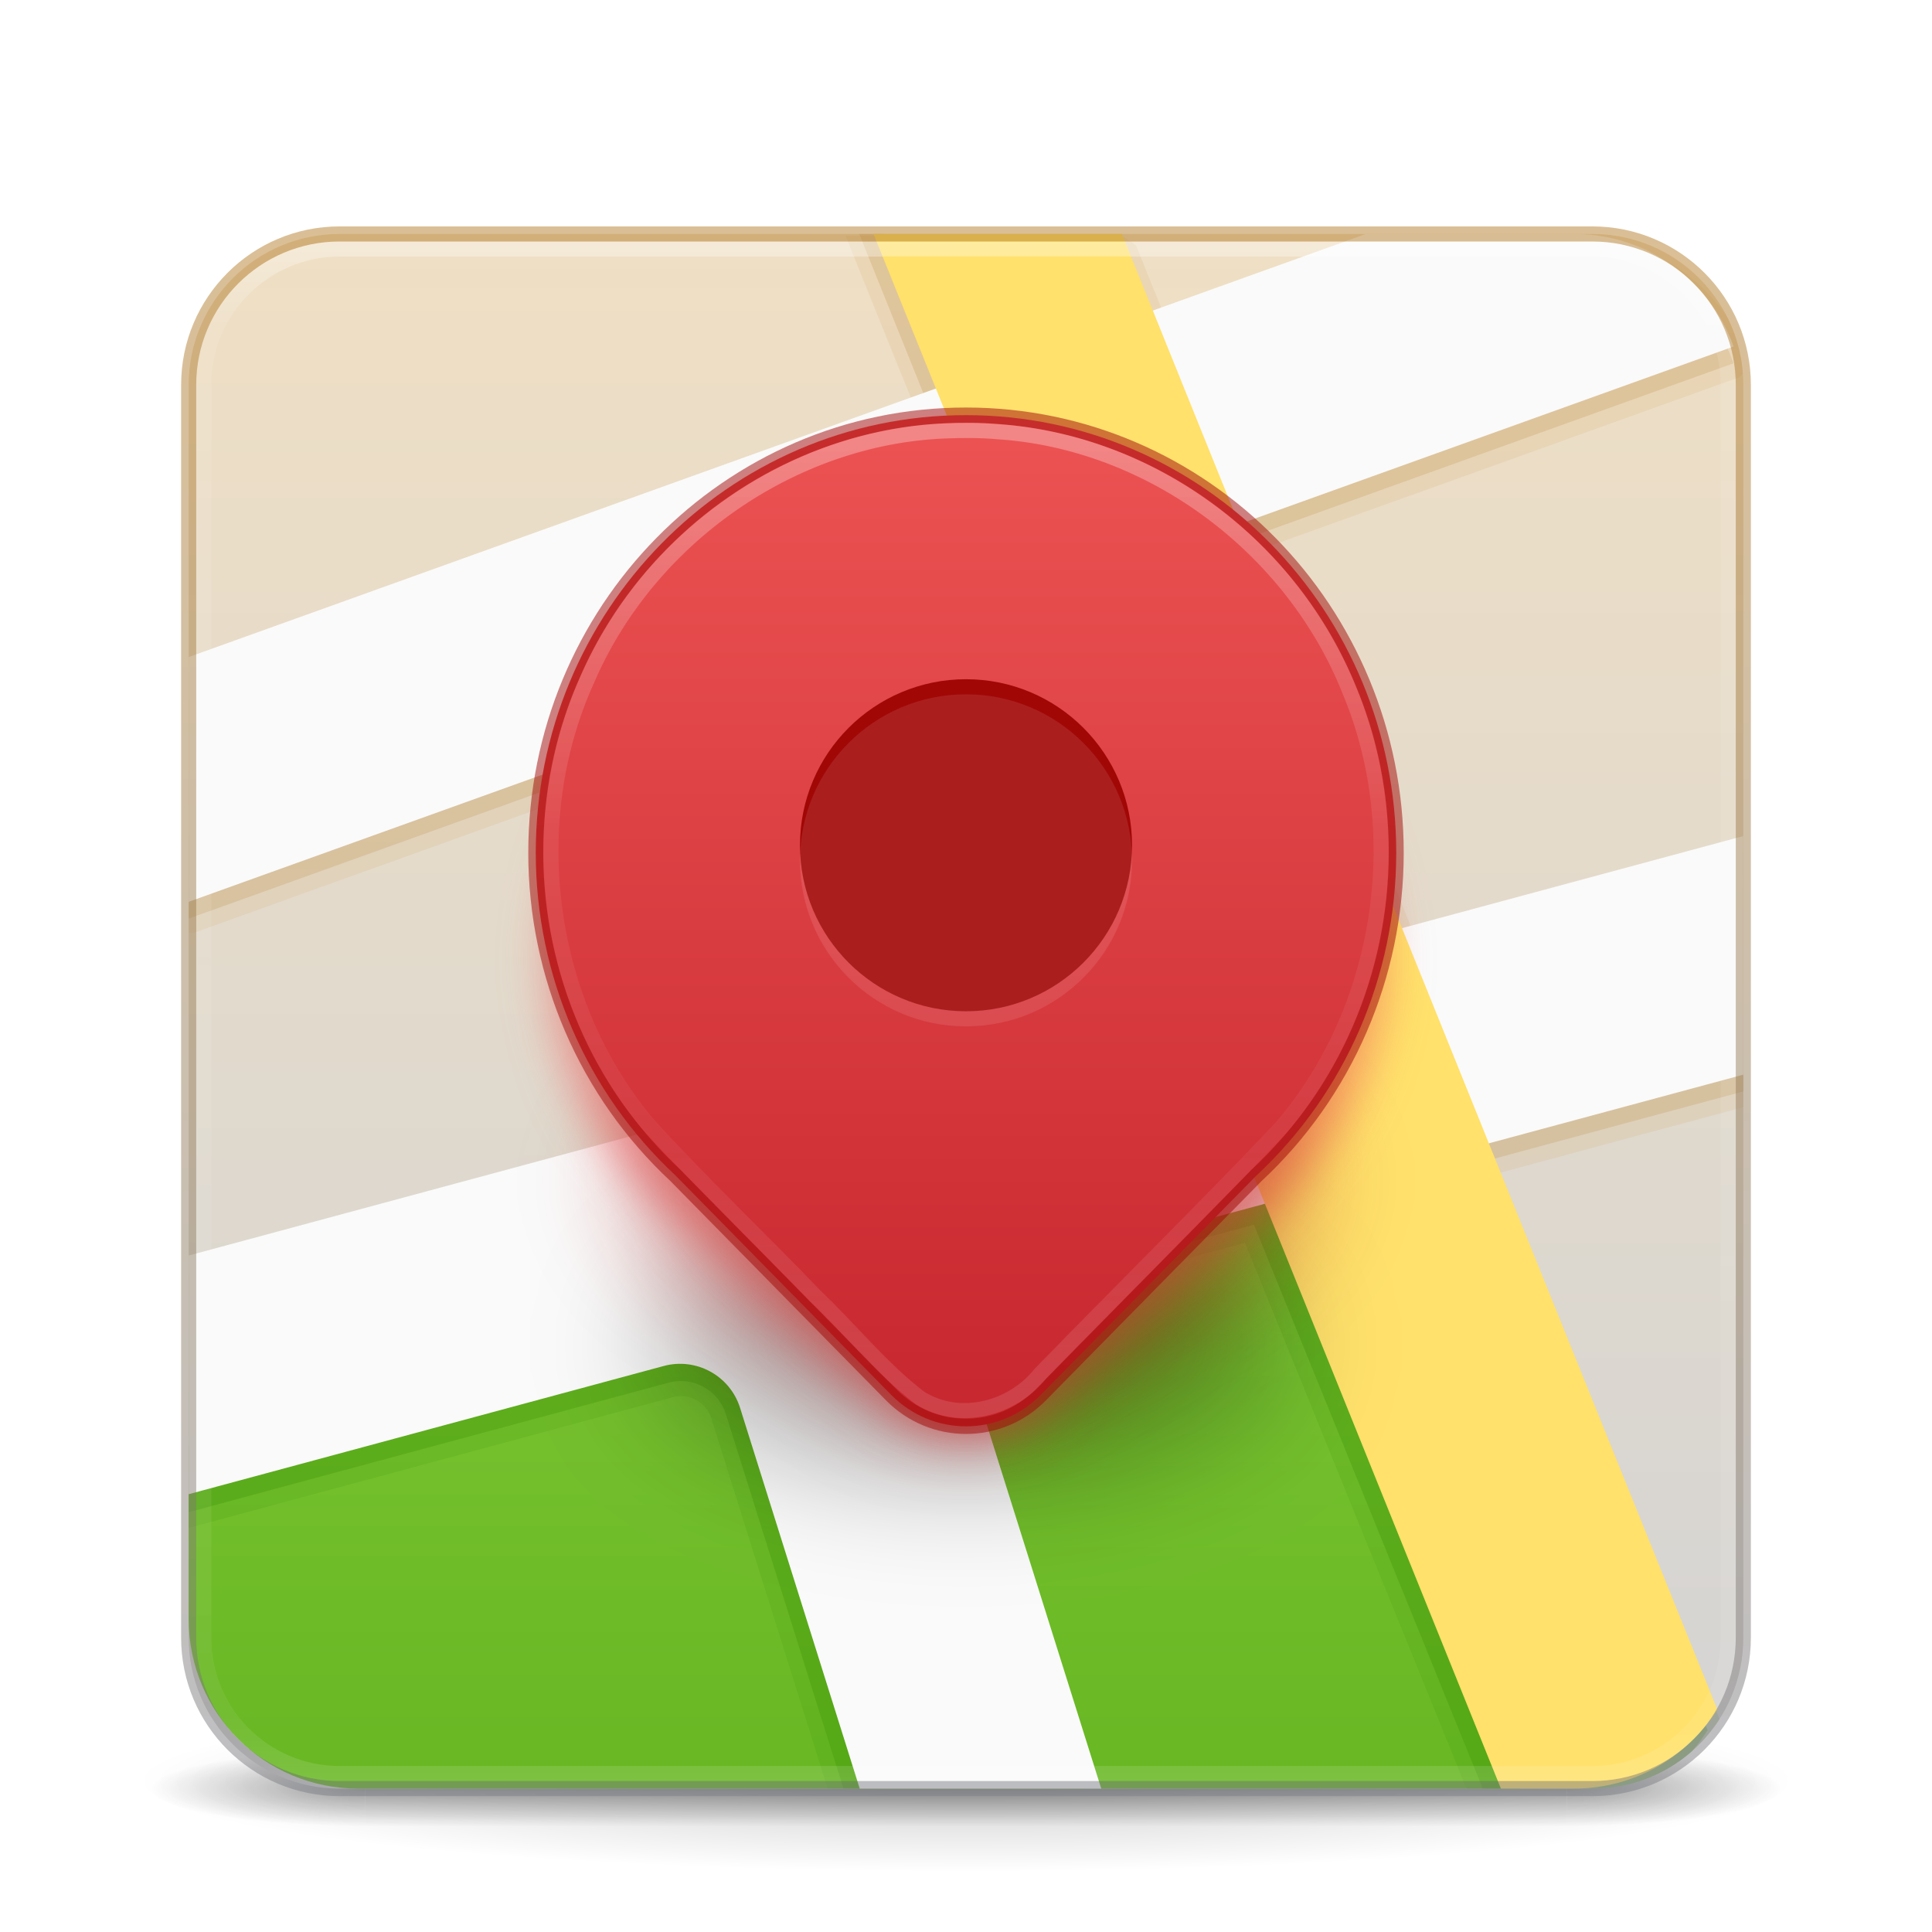
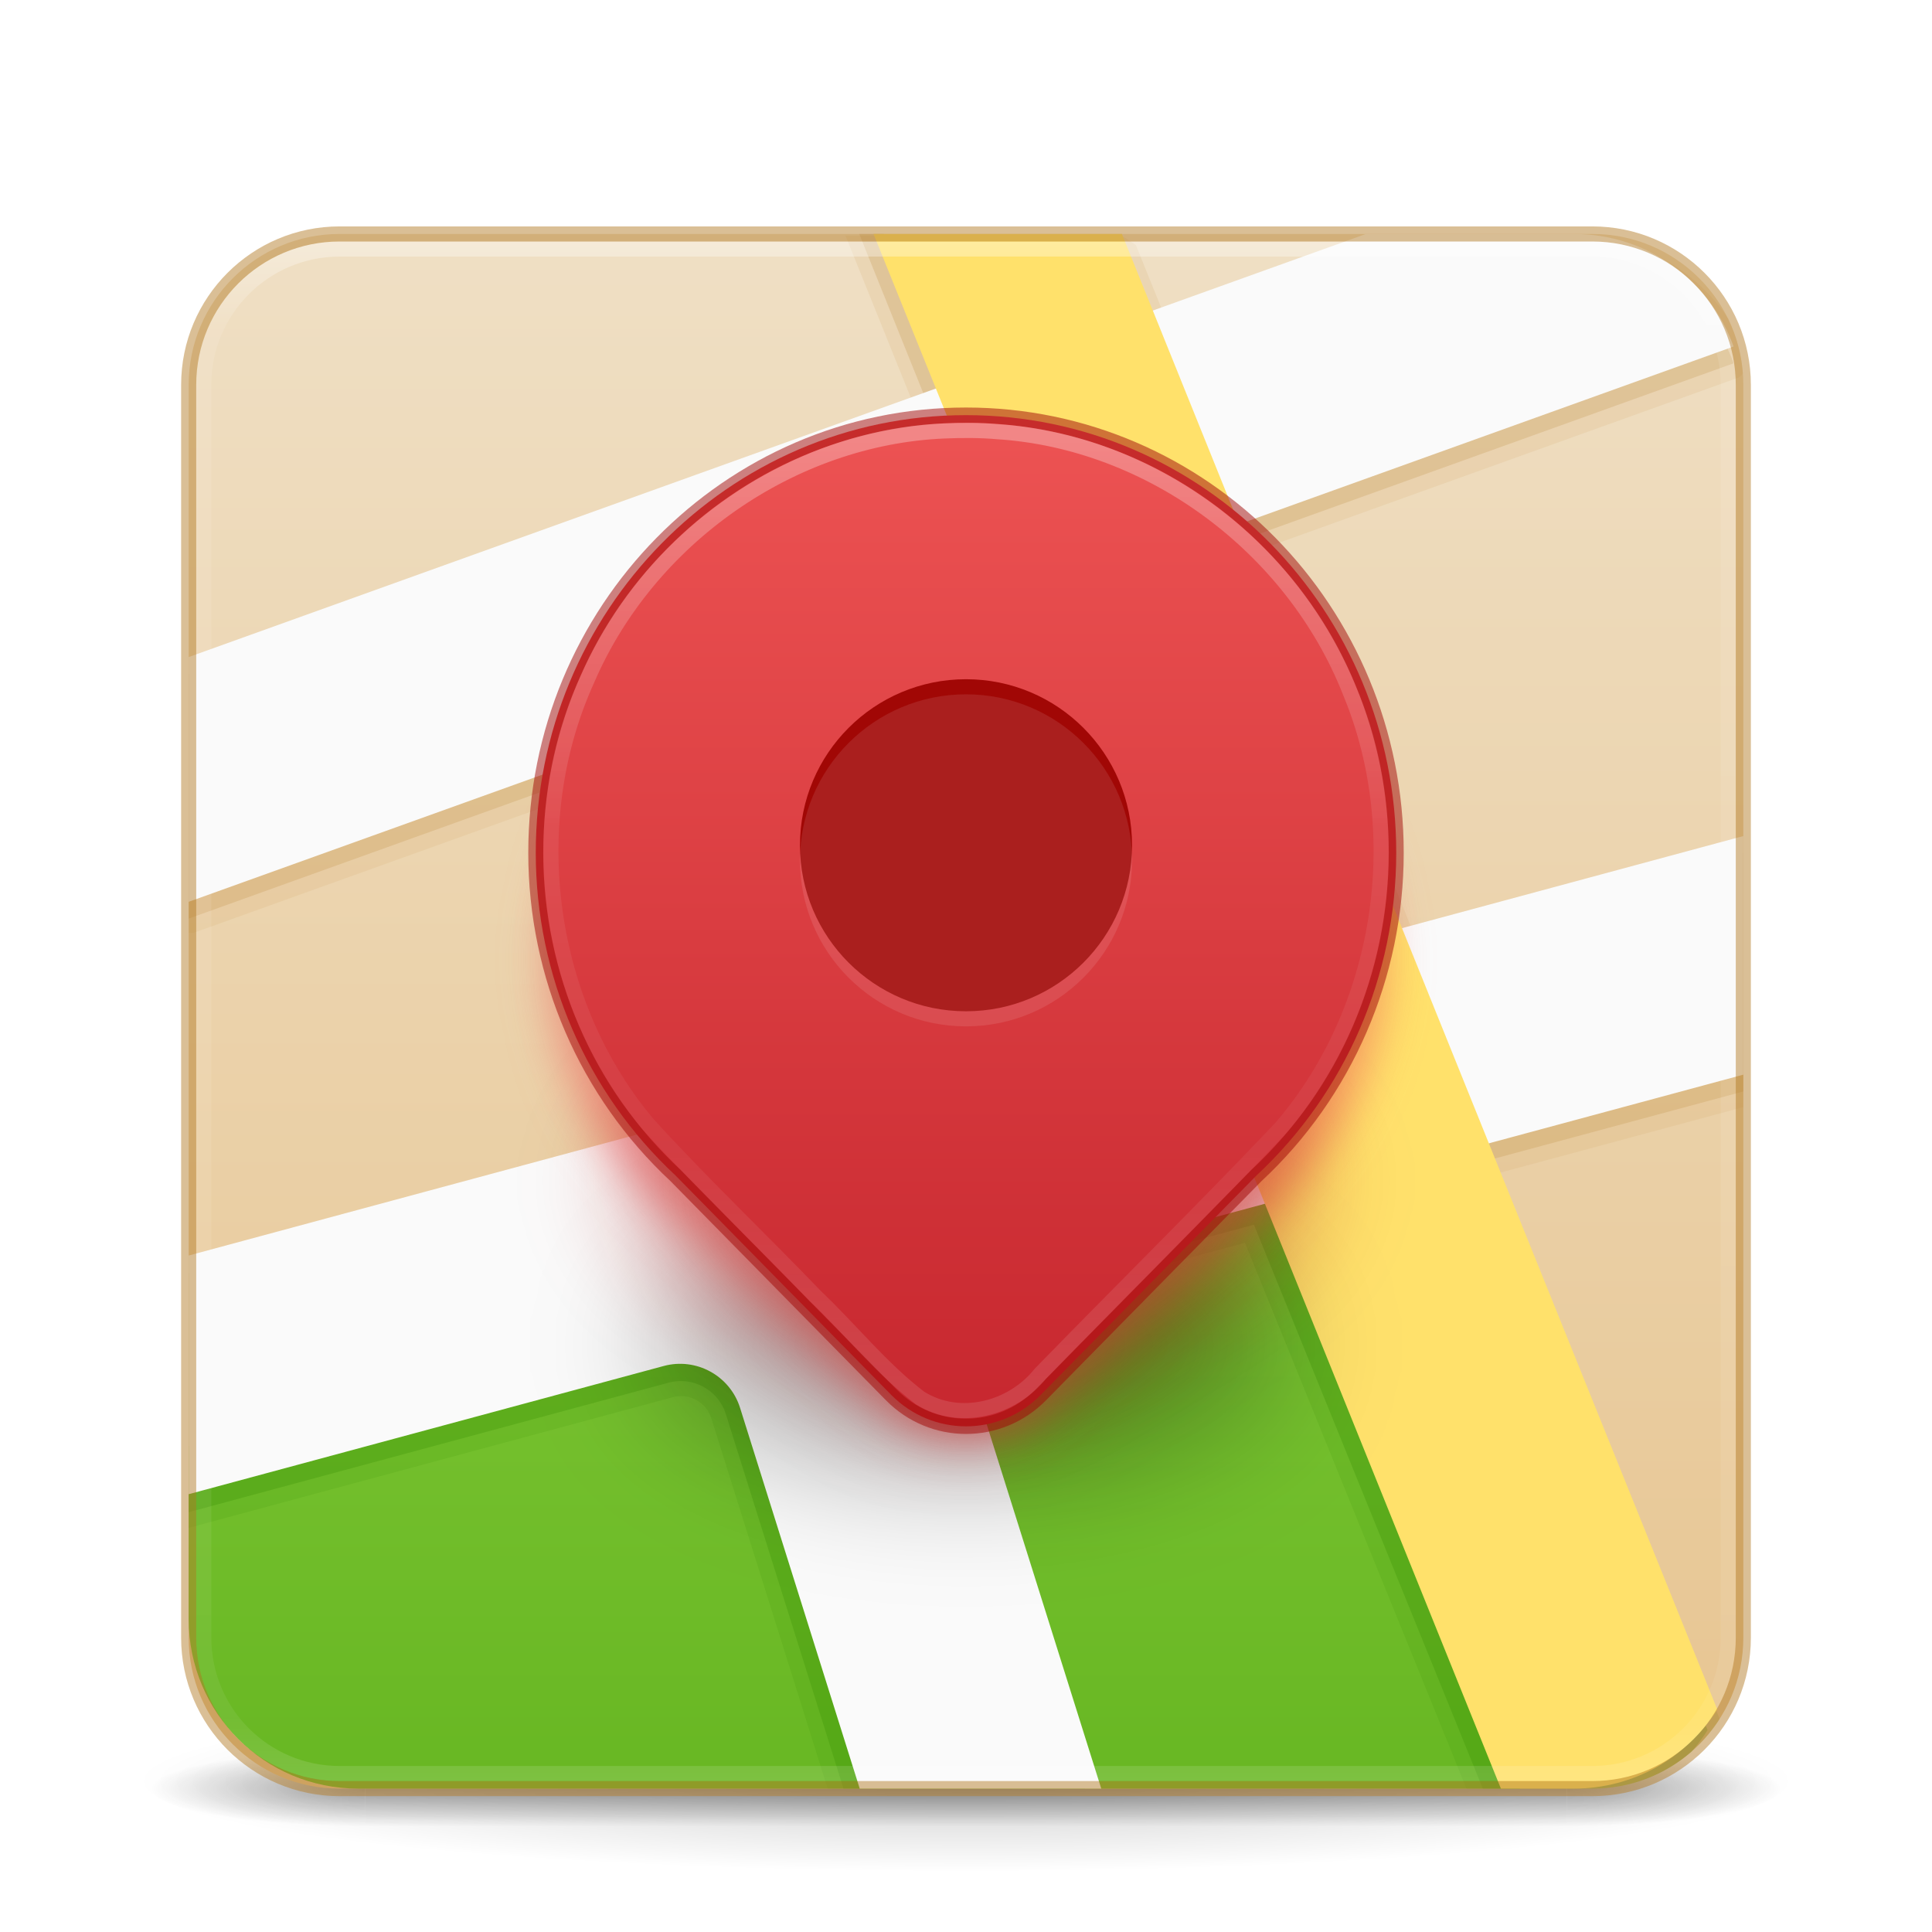
<svg xmlns="http://www.w3.org/2000/svg" xmlns:xlink="http://www.w3.org/1999/xlink" id="svg4379" height="128" width="128" version="1.1">
  <defs id="defs4381">
    <linearGradient gradientTransform="matrix(2.72973,0,0,2.72973,-1.513512,1.486514)" gradientUnits="userSpaceOnUse" xlink:href="#linearGradient3924-776" id="linearGradient3159" y2="43" x2="24" y1="5" x1="24" />
    <linearGradient id="linearGradient3924-776">
      <stop offset="0" style="stop-color:#ffffff;stop-opacity:1" id="stop3124" />
      <stop offset="0.063" style="stop-color:#ffffff;stop-opacity:0.235" id="stop3126" />
      <stop offset="0.951" style="stop-color:#ffffff;stop-opacity:0.157" id="stop3128" />
      <stop offset="1" style="stop-color:#ffffff;stop-opacity:0.392" id="stop3130" />
    </linearGradient>
    <radialGradient gradientTransform="matrix(2.003784,0,0,1.4,27.98813,-17.4)" gradientUnits="userSpaceOnUse" xlink:href="#linearGradient3688-166-749-5" id="radialGradient2455-1" fy="43.5" fx="4.993" r="2.5" cy="43.5" cx="4.993" />
    <linearGradient id="linearGradient3688-166-749-5">
      <stop offset="0" style="stop-color:#181818;stop-opacity:1" id="stop2883-0" />
      <stop offset="1" style="stop-color:#181818;stop-opacity:0" id="stop2885-5" />
    </linearGradient>
    <radialGradient gradientTransform="matrix(2.003784,0,0,1.4,-20.01187,-104.4)" gradientUnits="userSpaceOnUse" xlink:href="#linearGradient3688-464-309-8" id="radialGradient2457-5" fy="43.5" fx="4.993" r="2.5" cy="43.5" cx="4.993" />
    <linearGradient id="linearGradient3688-464-309-8">
      <stop offset="0" style="stop-color:#181818;stop-opacity:1" id="stop2889-9" />
      <stop offset="1" style="stop-color:#181818;stop-opacity:0" id="stop2891-4" />
    </linearGradient>
    <linearGradient gradientUnits="userSpaceOnUse" xlink:href="#linearGradient3702-501-757-0" id="linearGradient2459-7" y2="39.999" x2="25.058" y1="47.028" x1="25.058" />
    <linearGradient id="linearGradient3702-501-757-0">
      <stop offset="0" style="stop-color:#181818;stop-opacity:0" id="stop2895-0" />
      <stop offset="0.5" style="stop-color:#181818;stop-opacity:1" id="stop2897-2" />
      <stop offset="1" style="stop-color:#181818;stop-opacity:0" id="stop2899-6" />
    </linearGradient>
    <linearGradient id="linearGradient3811">
      <stop offset="0" style="stop-color:#000000;stop-opacity:1" id="stop3813" />
      <stop offset="1" style="stop-color:#000000;stop-opacity:0" id="stop3815" />
    </linearGradient>
    <radialGradient gradientTransform="matrix(1.556392,0,0,0.1697883,70.27036,102.1303)" gradientUnits="userSpaceOnUse" xlink:href="#linearGradient3811" id="radialGradient4377" fy="93.468" fx="-4.029" r="35.338" cy="93.468" cx="-4.029" />
    <linearGradient xlink:href="#linearGradient51" id="linearGradient882" x1="62.872" y1="15.907" x2="62.872" y2="118.427" gradientUnits="userSpaceOnUse" />
    <linearGradient id="linearGradient51">
      <stop id="stop50" style="stop-color:#efdfc4;stop-opacity:1" offset="0" />
-       <stop id="stop51" style="stop-color:#d4d4d4;stop-opacity:1" offset="1" />
+       <stop id="stop51" style="stop-color:#e7c591;stop-opacity:1" offset="1" />
    </linearGradient>
    <linearGradient xlink:href="#linearGradient64" id="linearGradient65" x1="25.15" y1="5.03" x2="25.15" y2="59.232" gradientUnits="userSpaceOnUse" gradientTransform="matrix(1.872727,0,0,1.872727,4.07272,7.072727)" />
    <linearGradient id="linearGradient64">
      <stop style="stop-color:#9bdb4d;stop-opacity:1" offset="0" id="stop64" />
      <stop style="stop-color:#68b723;stop-opacity:1" offset="1" id="stop65" />
    </linearGradient>
    <radialGradient cx="9.692" cy="41.272" fx="9.692" fy="41.272" r="29.069" gradientTransform="matrix(1.289676,0,0,0.7753883,173.5,12.86722)" id="radialGradient-9-0-5-6" gradientUnits="userSpaceOnUse">
      <stop stop-color="#000000" offset="0%" id="stop20-9-0-0" />
      <stop stop-color="#000000" stop-opacity="0" offset="100%" id="stop21-3-3-4" />
    </radialGradient>
    <filter x="-0.209" y="-0.48" width="1.417" height="1.96" filterUnits="objectBoundingBox" id="filter-10-6-6-8">
      <feGaussianBlur stdDeviation="2" in="SourceGraphic" id="feGaussianBlur21-0-1-8" />
    </filter>
-     <linearGradient id="linearGradient31">
-       <stop style="stop-color:#b6802e;stop-opacity:1" offset="0" id="stop31" />
-       <stop style="stop-color:#7e8087;stop-opacity:1" offset="1" id="stop32" />
-     </linearGradient>
    <linearGradient xlink:href="#linearGradient67" id="linearGradient68" x1="31.998" y1="12.058" x2="31.998" y2="49.641" gradientUnits="userSpaceOnUse" />
    <linearGradient id="linearGradient67">
      <stop style="stop-color:#ed5353;stop-opacity:1" offset="0" id="stop67" />
      <stop style="stop-color:#c6262e;stop-opacity:1" offset="1" id="stop68" />
    </linearGradient>
    <linearGradient id="linearGradient72">
      <stop id="stop69" style="stop-color:#ffffff;stop-opacity:1" offset="0" />
      <stop id="stop70" style="stop-color:#ffffff;stop-opacity:0.235" offset="0.407" />
      <stop id="stop71" style="stop-color:#ffffff;stop-opacity:0.157" offset="0.727" />
      <stop id="stop72" style="stop-color:#ffffff;stop-opacity:0.392" offset="1" />
    </linearGradient>
-     <linearGradient xlink:href="#linearGradient31" id="linearGradient32" x1="-65.752" y1="15.614" x2="-65.752" y2="118.923" gradientUnits="userSpaceOnUse" gradientTransform="translate(154)" />
    <linearGradient xlink:href="#linearGradient72" id="linearGradient69" gradientUnits="userSpaceOnUse" gradientTransform="matrix(2.682555,0,0,2.689767,-102.3813,-1.299829)" x1="62.343" y1="11.325" x2="62.343" y2="34.831" />
    <filter style="color-interpolation-filters:sRGB" id="filter2" x="-0.068" y="-0.058" width="1.136" height="1.115">
      <feGaussianBlur stdDeviation="1.612" id="feGaussianBlur2" />
    </filter>
    <filter style="color-interpolation-filters:sRGB" id="filter2-0" x="-0.175" y="-0.149" width="1.351" height="1.298">
      <feGaussianBlur stdDeviation="4.165" id="feGaussianBlur2-9" />
    </filter>
  </defs>
  <path d="M 119,118 A 55,6 0 0 1 9,118 55,6 0 1 1 119,118 Z" id="path3041" style="color:#000000;display:inline;overflow:visible;visibility:visible;opacity:0.2;fill:url(#radialGradient4377);fill-opacity:1;fill-rule:nonzero;stroke:none;stroke-width:1;marker:none;enable-background:accumulate" />
  <g transform="matrix(2.699999,0,0,0.5555561,-0.8000019,94.88888)" id="g2036" style="display:inline">
    <g transform="matrix(1.052632,0,0,1.285713,-1.263158,-13.42854)" id="g3712" style="opacity:0.4">
      <rect width="5" height="7" x="38" y="40" id="rect2801" style="fill:url(#radialGradient2455-1);fill-opacity:1;stroke:none" />
      <rect width="5" height="7" x="-10" y="-47" transform="scale(-1,-1)" id="rect3696" style="fill:url(#radialGradient2457-5);fill-opacity:1;stroke:none" />
      <rect width="28" height="7" x="10" y="40" id="rect3700" style="fill:url(#linearGradient2459-7);fill-opacity:1;stroke:none" />
    </g>
  </g>
  <rect width="103" height="103" rx="10" ry="10" x="12.5" y="15.5" id="rect5505-21-3" style="color:#000000;display:inline;overflow:visible;visibility:visible;fill:url(#linearGradient882);fill-opacity:1;fill-rule:nonzero;stroke:none;stroke-width:1;marker:none;enable-background:accumulate" />
  <path id="path63-6-7-2" style="font-variation-settings:normal;baseline-shift:baseline;display:inline;overflow:visible;opacity:0.15;vector-effect:none;fill:#cfa25e;fill-opacity:1;stroke-width:1;stroke-linecap:round;stroke-linejoin:round;stroke-miterlimit:4;stroke-dasharray:none;stroke-dashoffset:0;stroke-opacity:1;-inkscape-stroke:none;enable-background:accumulate;stop-color:#000000;stop-opacity:1" d="M 73.867 15.58 C 73.791 15.583 73.713 15.593 73.631 15.613 L 56.014 15.613 L 60.457 26.635 L 12.5 43.586 L 12.5 61.799 C 12.606 61.811 12.719 61.812 12.838 61.801 L 67.15 42.279 L 77.121 66.984 C 77.702 67.207 78.248 67.794 78.889 67.418 L 92.293 63.801 L 97.713 77.236 C 98.294 77.459 98.84 78.045 99.48 77.67 C 104.821 76.229 110.16 74.788 115.5 73.348 L 115.5 55.559 C 115.388 55.546 115.27 55.548 115.145 55.564 L 93.484 61.41 L 83.408 36.436 L 115.191 25.012 C 115.295 24.936 115.39 24.852 115.473 24.762 C 115.378 23.45 115.033 22.209 114.484 21.088 C 112.307 17.816 108.504 15.648 104.543 15.619 C 99.829 15.618 95.11 15.595 90.398 15.631 C 87.223 16.668 84.093 17.881 80.936 18.986 L 76.945 20.42 L 75.258 16.238 C 74.819 15.938 74.403 15.561 73.867 15.58 z " />
  <path id="path63-6-7" style="font-variation-settings:normal;baseline-shift:baseline;display:inline;overflow:visible;opacity:0.2;vector-effect:none;fill:#b6802e;fill-opacity:1;stroke-width:1;stroke-linecap:round;stroke-linejoin:round;stroke-miterlimit:4;stroke-dasharray:none;stroke-dashoffset:0;stroke-opacity:1;-inkscape-stroke:none;enable-background:accumulate;stop-color:#000000;stop-opacity:1" d="M 56.928 15.5 L 61.494 26.854 L 12.5 44.646 L 12.5 60.859 L 67.719 41.012 L 78.049 66.609 L 92.889 62.605 L 82.092 35.846 L 114.854 24.07 C 113.308 19.716 109.161 16.613 104.264 16.613 L 90.496 16.613 L 76.377 21.688 L 58.549 15.5 L 56.928 15.5 z M 92.889 62.605 L 98.641 76.861 L 115.5 72.312 L 115.5 56.504 L 92.889 62.605 z " />
  <path id="path64" style="font-variation-settings:normal;vector-effect:none;fill:url(#linearGradient65);fill-opacity:1;stroke:none;stroke-width:1;stroke-linecap:butt;stroke-linejoin:miter;stroke-miterlimit:4;stroke-dasharray:none;stroke-dashoffset:0;stroke-opacity:0.5;-inkscape-stroke:none;marker:none" d="M 86.568,75.903 12.5,95.797 v 11.467 c 0,6.225 5.011,11.236 11.236,11.236 h 76.961 z" />
  <path id="path3-5" style="font-variation-settings:normal;baseline-shift:baseline;display:inline;overflow:visible;opacity:0.15;vector-effect:none;fill:#3a9104;fill-opacity:1;stroke-width:1;stroke-linecap:round;stroke-linejoin:round;stroke-miterlimit:4;stroke-dasharray:none;stroke-dashoffset:0;stroke-opacity:1;-inkscape-stroke:none;enable-background:accumulate;stop-color:#000000;stop-opacity:1" d="m 77.029,65.934 c -0.15,-0.006 -0.305,0.027 -0.465,0.121 L 12.5,83.34 V 101.223 L 44.593,92.562 c 1.066,-0.288 2.199,0.333 2.53,1.387 2.572,8.184 5.143,16.367 7.715,24.551 H 72.934 C 69.689,108.18 66.444,97.859 63.199,87.539 L 82.482,82.336 97.162,118.5 H 105.5 c 3.547,0 6.651,-1.829 8.426,-4.598 -0.163,-0.508 -0.452,-0.999 -0.613,-1.508 -4.796,-11.885 -9.593,-23.769 -14.389,-35.654 -0.509,-0.396 -1.024,-0.773 -1.703,-0.645 l -15.154,-0.357 -3.734,-9.25 c -0.436,-0.167 -0.852,-0.538 -1.303,-0.555 z" />
  <path id="path3" style="font-variation-settings:normal;baseline-shift:baseline;display:inline;overflow:visible;opacity:0.3;vector-effect:none;fill:#3a9104;fill-opacity:1;stroke-width:1;stroke-linecap:round;stroke-linejoin:round;stroke-miterlimit:4;stroke-dasharray:none;stroke-dashoffset:0;stroke-opacity:1;-inkscape-stroke:none;enable-background:accumulate;stop-color:#000000;stop-opacity:1" d="M 77.404,66.863 12.5,84.375 v 15.812 l 31.793,-8.58 a 3.125,3.125 28.727 0 1 3.796,2.08 L 55.885,118.5 H 71.887 L 61.934,86.846 83.076,81.141 98.24,118.5 H 105.5 c 2.517,0 4.812,-0.921 6.566,-2.445 0.392,-0.446 0.748,-0.925 1.066,-1.43 L 97.996,77.115 81.385,76.723 Z" />
  <path id="path63-6" style="baseline-shift:baseline;display:inline;overflow:visible;vector-effect:none;fill:#fafafa;stroke-width:1;stroke-linecap:round;stroke-linejoin:round;enable-background:accumulate;stop-color:#000000" d="M 90.496,15.5 12.5,43.532 V 59.747 L 114.853,22.958 C 113.307,18.603 109.161,15.5 104.264,15.5 Z M 115.5,55.391 12.5,83.182 v 15.812 l 31.471,-8.493 a 4.167,4.167 28.726 0 1 5.061,2.774 L 56.959,118.5 H 72.961 L 62.577,85.479 115.5,71.199 Z" />
  <path id="path58-3" style="baseline-shift:baseline;display:inline;overflow:visible;vector-effect:none;fill:#ffe16b;stroke-width:1;stroke-linecap:round;stroke-linejoin:round;enable-background:accumulate;stop-color:#000000" d="m 57.873,15.5 41.566,103 h 4.824 c 4.017,0 7.528,-2.088 9.514,-5.241 L 74.329,15.5 Z" />
  <ellipse id="Shadow-6-7" fill="url(#radialGradient-9)" fill-rule="nonzero" opacity="0.581" filter="url(#filter-10)" cx="186" cy="44.867" rx="11.5" ry="5" style="opacity:0.3;fill:url(#radialGradient-9-0-5-6);stroke-width:0.534;filter:url(#filter-10-6-6-8)" transform="matrix(1.872727,0,0,1.872727,-284.3273,5.072727)" />
  <rect width="101" height="101" rx="9" ry="9" x="13.5" y="16.5" id="rect6741-7" style="opacity:0.4;fill:none;stroke:url(#linearGradient3159);stroke-width:1;stroke-linecap:round;stroke-linejoin:round;stroke-miterlimit:4;stroke-dasharray:none;stroke-dashoffset:0;stroke-opacity:1" />
-   <rect width="103" height="103" rx="10" ry="10" x="12.5" y="15.5" id="rect5505-21-6" style="color:#000000;display:inline;overflow:visible;visibility:visible;opacity:0.5;fill:none;stroke:url(#linearGradient32);stroke-width:1;stroke-linecap:round;stroke-linejoin:round;stroke-miterlimit:4;stroke-dasharray:none;stroke-dashoffset:0;stroke-opacity:1;marker:none;enable-background:accumulate;font-variation-settings:normal;vector-effect:none;fill-opacity:1;-inkscape-stroke:none;stop-color:#000000;stop-opacity:1" />
+   <rect width="103" height="103" rx="10" ry="10" x="12.5" y="15.5" id="rect5505-21-6" style="color:#000000;display:inline;overflow:visible;visibility:visible;opacity:0.5;fill:none;stroke:#b6802e;stroke-width:1;stroke-linecap:butt;stroke-linejoin:round;stroke-miterlimit:4;stroke-dasharray:none;stroke-dashoffset:0;stroke-opacity:1;marker:none;enable-background:accumulate;font-variation-settings:normal;vector-effect:none;fill-opacity:1;-inkscape-stroke:none;stop-color:#000000;stop-opacity:1" />
  <path id="rect52-9-1" style="font-variation-settings:normal;vector-effect:none;fill:#ed5353;fill-opacity:1;stroke:none;stroke-width:1.117;stroke-linecap:round;stroke-linejoin:round;stroke-miterlimit:4;stroke-dasharray:none;stroke-dashoffset:0;stroke-opacity:0.5;-inkscape-stroke:none;filter:url(#filter2);opacity:0.558" d="m 63.998,27.504 c -15.741,8.11e-4 -28.502,12.979 -28.503,28.988 -1.59e-4,8.136 3.361,15.898 9.264,21.39 l 14.282,14.527 a 7.01,7.13 0 0 0 9.915,4.32e-4 L 83.24,77.883 C 89.143,72.391 92.504,64.629 92.504,56.493 92.503,40.482 79.741,27.503 63.998,27.504 Z" transform="matrix(0.9652488,0,0,0.8310629,2.22408,16.61793)" />
  <path id="rect52-9-1-0" style="font-variation-settings:normal;opacity:0.3;mix-blend-mode:normal;vector-effect:none;fill:#a10705;fill-opacity:1;stroke:none;stroke-width:1.628;stroke-linecap:round;stroke-linejoin:round;stroke-miterlimit:4;stroke-dasharray:none;stroke-dashoffset:0;stroke-opacity:0.5;-inkscape-stroke:none;filter:url(#filter2-0)" d="m 63.998,27.504 c -15.741,8.11e-4 -28.502,12.979 -28.503,28.988 -1.59e-4,8.136 3.361,15.898 9.264,21.39 l 14.282,14.527 a 7.01,7.13 0 0 0 9.915,4.32e-4 L 83.24,77.883 C 89.143,72.391 92.504,64.629 92.504,56.493 92.503,40.482 79.741,27.503 63.998,27.504 Z" transform="matrix(0.7914925,0,0,0.4767665,13.34448,51.29305)" />
  <path id="rect52-9" style="font-variation-settings:normal;vector-effect:none;fill:url(#linearGradient68);fill-opacity:1;stroke:#a10705;stroke-width:0.557;stroke-linecap:round;stroke-linejoin:round;stroke-miterlimit:4;stroke-dasharray:none;stroke-dashoffset:0;stroke-opacity:0.5;-inkscape-stroke:none" d="M 31.999,12 C 23.163,12 16,19.163 16,27.999 c -8.9e-5,4.491 1.887,8.774 5.2,11.805 l 8.017,8.018 a 3.935,3.935 0.002 0 0 5.565,2.38e-4 L 42.8,39.804 C 46.113,36.773 48,32.49 48,27.999 48,19.162 40.836,11.999 31.999,12 Z" transform="matrix(1.781518,0,0,1.811882,6.991434,5.761656)" />
  <path id="rect52-9-2" style="font-variation-settings:normal;vector-effect:none;fill:none;fill-opacity:1;stroke:url(#linearGradient69);stroke-width:1;stroke-linecap:round;stroke-linejoin:round;stroke-miterlimit:4;stroke-dasharray:none;stroke-dashoffset:0;stroke-opacity:1;-inkscape-stroke:none;opacity:0.3;stop-color:#000000;stop-opacity:1" d="m 62.559,28.552 c -10.105,0.423 -19.616,7.074 -23.662,16.493 -4.336,9.546 -2.682,21.503 4.064,29.469 3.562,3.907 7.404,7.552 11.066,11.367 2.334,2.214 4.372,4.793 6.925,6.739 2.603,1.638 6.1,0.745 7.978,-1.611 5.285,-5.434 10.691,-10.754 15.908,-16.252 6.707,-7.755 8.563,-19.404 4.605,-28.917 -3.789,-9.606 -13.197,-16.592 -23.366,-17.24 -1.169,-0.101 -2.345,-0.097 -3.517,-0.048 z" />
  <circle style="font-variation-settings:normal;vector-effect:none;fill:#a10705;fill-opacity:1;stroke:none;stroke-width:1;stroke-linecap:round;stroke-linejoin:round;stroke-miterlimit:4;stroke-dasharray:none;stroke-dashoffset:0;stroke-opacity:1;-inkscape-stroke:none;marker:none" id="path73" cx="64" cy="56" r="11" />
  <circle style="font-variation-settings:normal;opacity:0.1;vector-effect:none;fill:#fafafa;fill-opacity:1;stroke:none;stroke-width:1;stroke-linecap:round;stroke-linejoin:round;stroke-miterlimit:4;stroke-dasharray:none;stroke-dashoffset:0;stroke-opacity:1;-inkscape-stroke:none;marker:none" id="path73-0" cx="64" cy="57" r="11" />
</svg>
